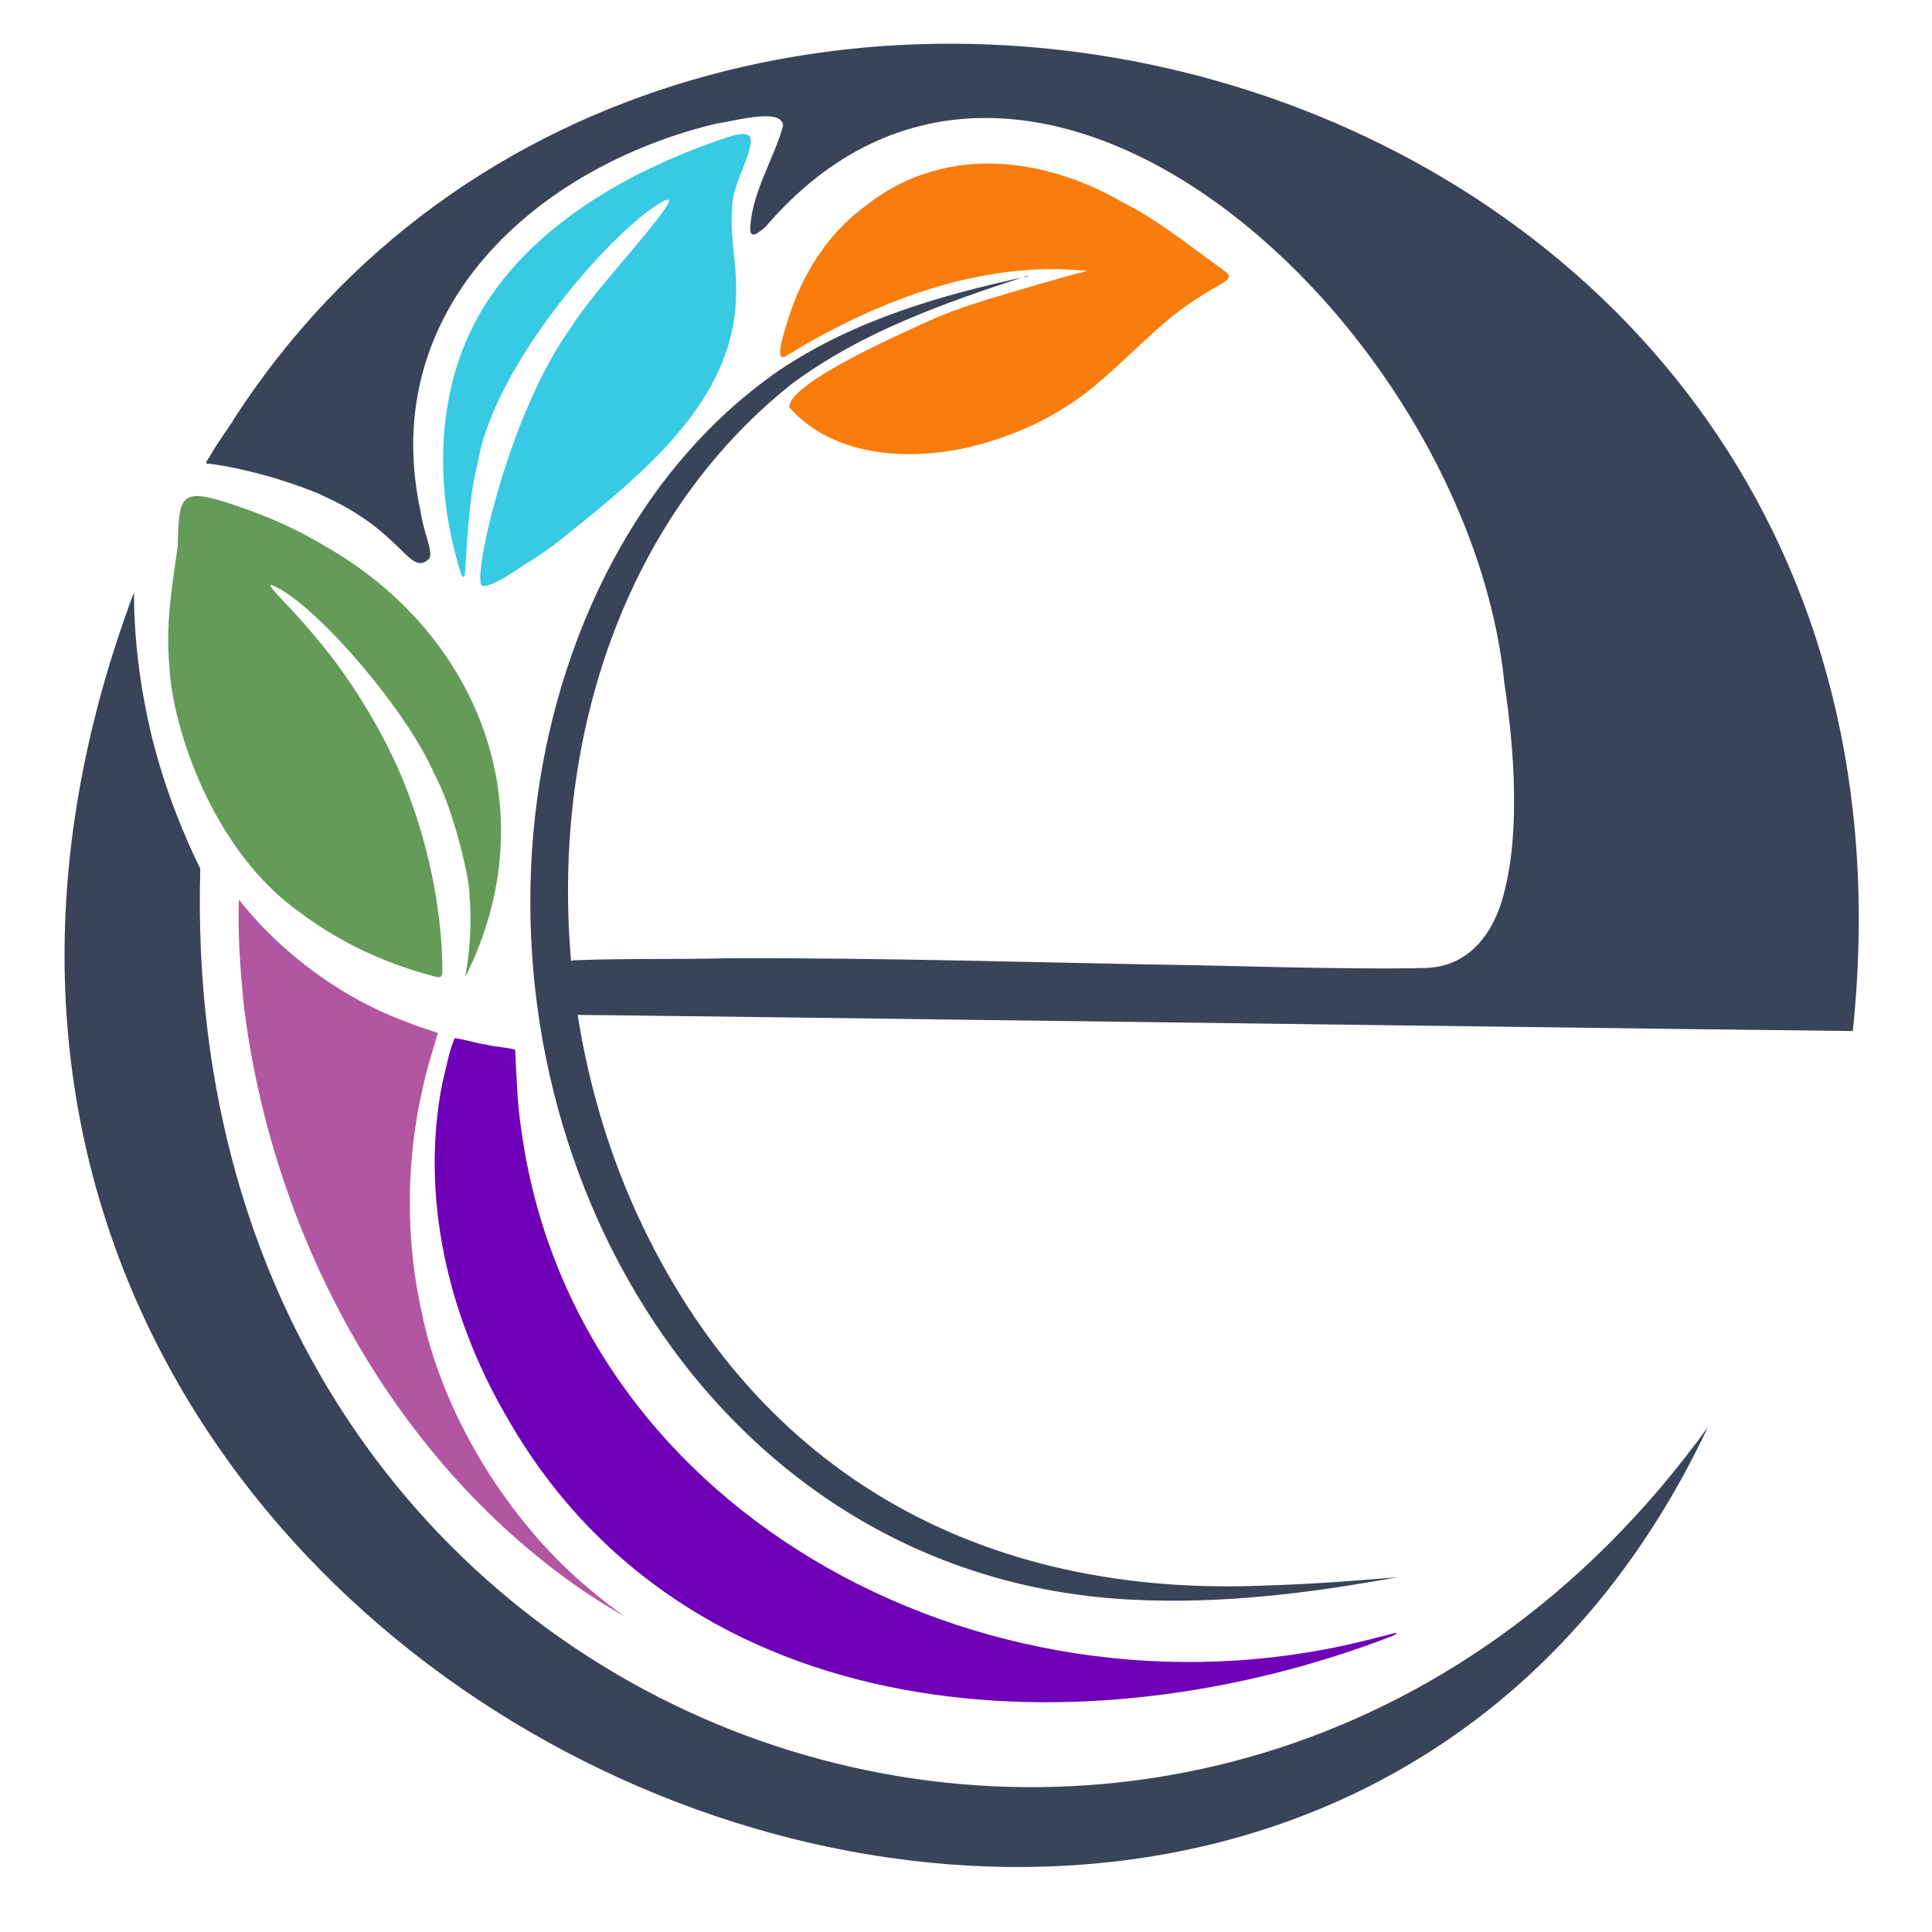
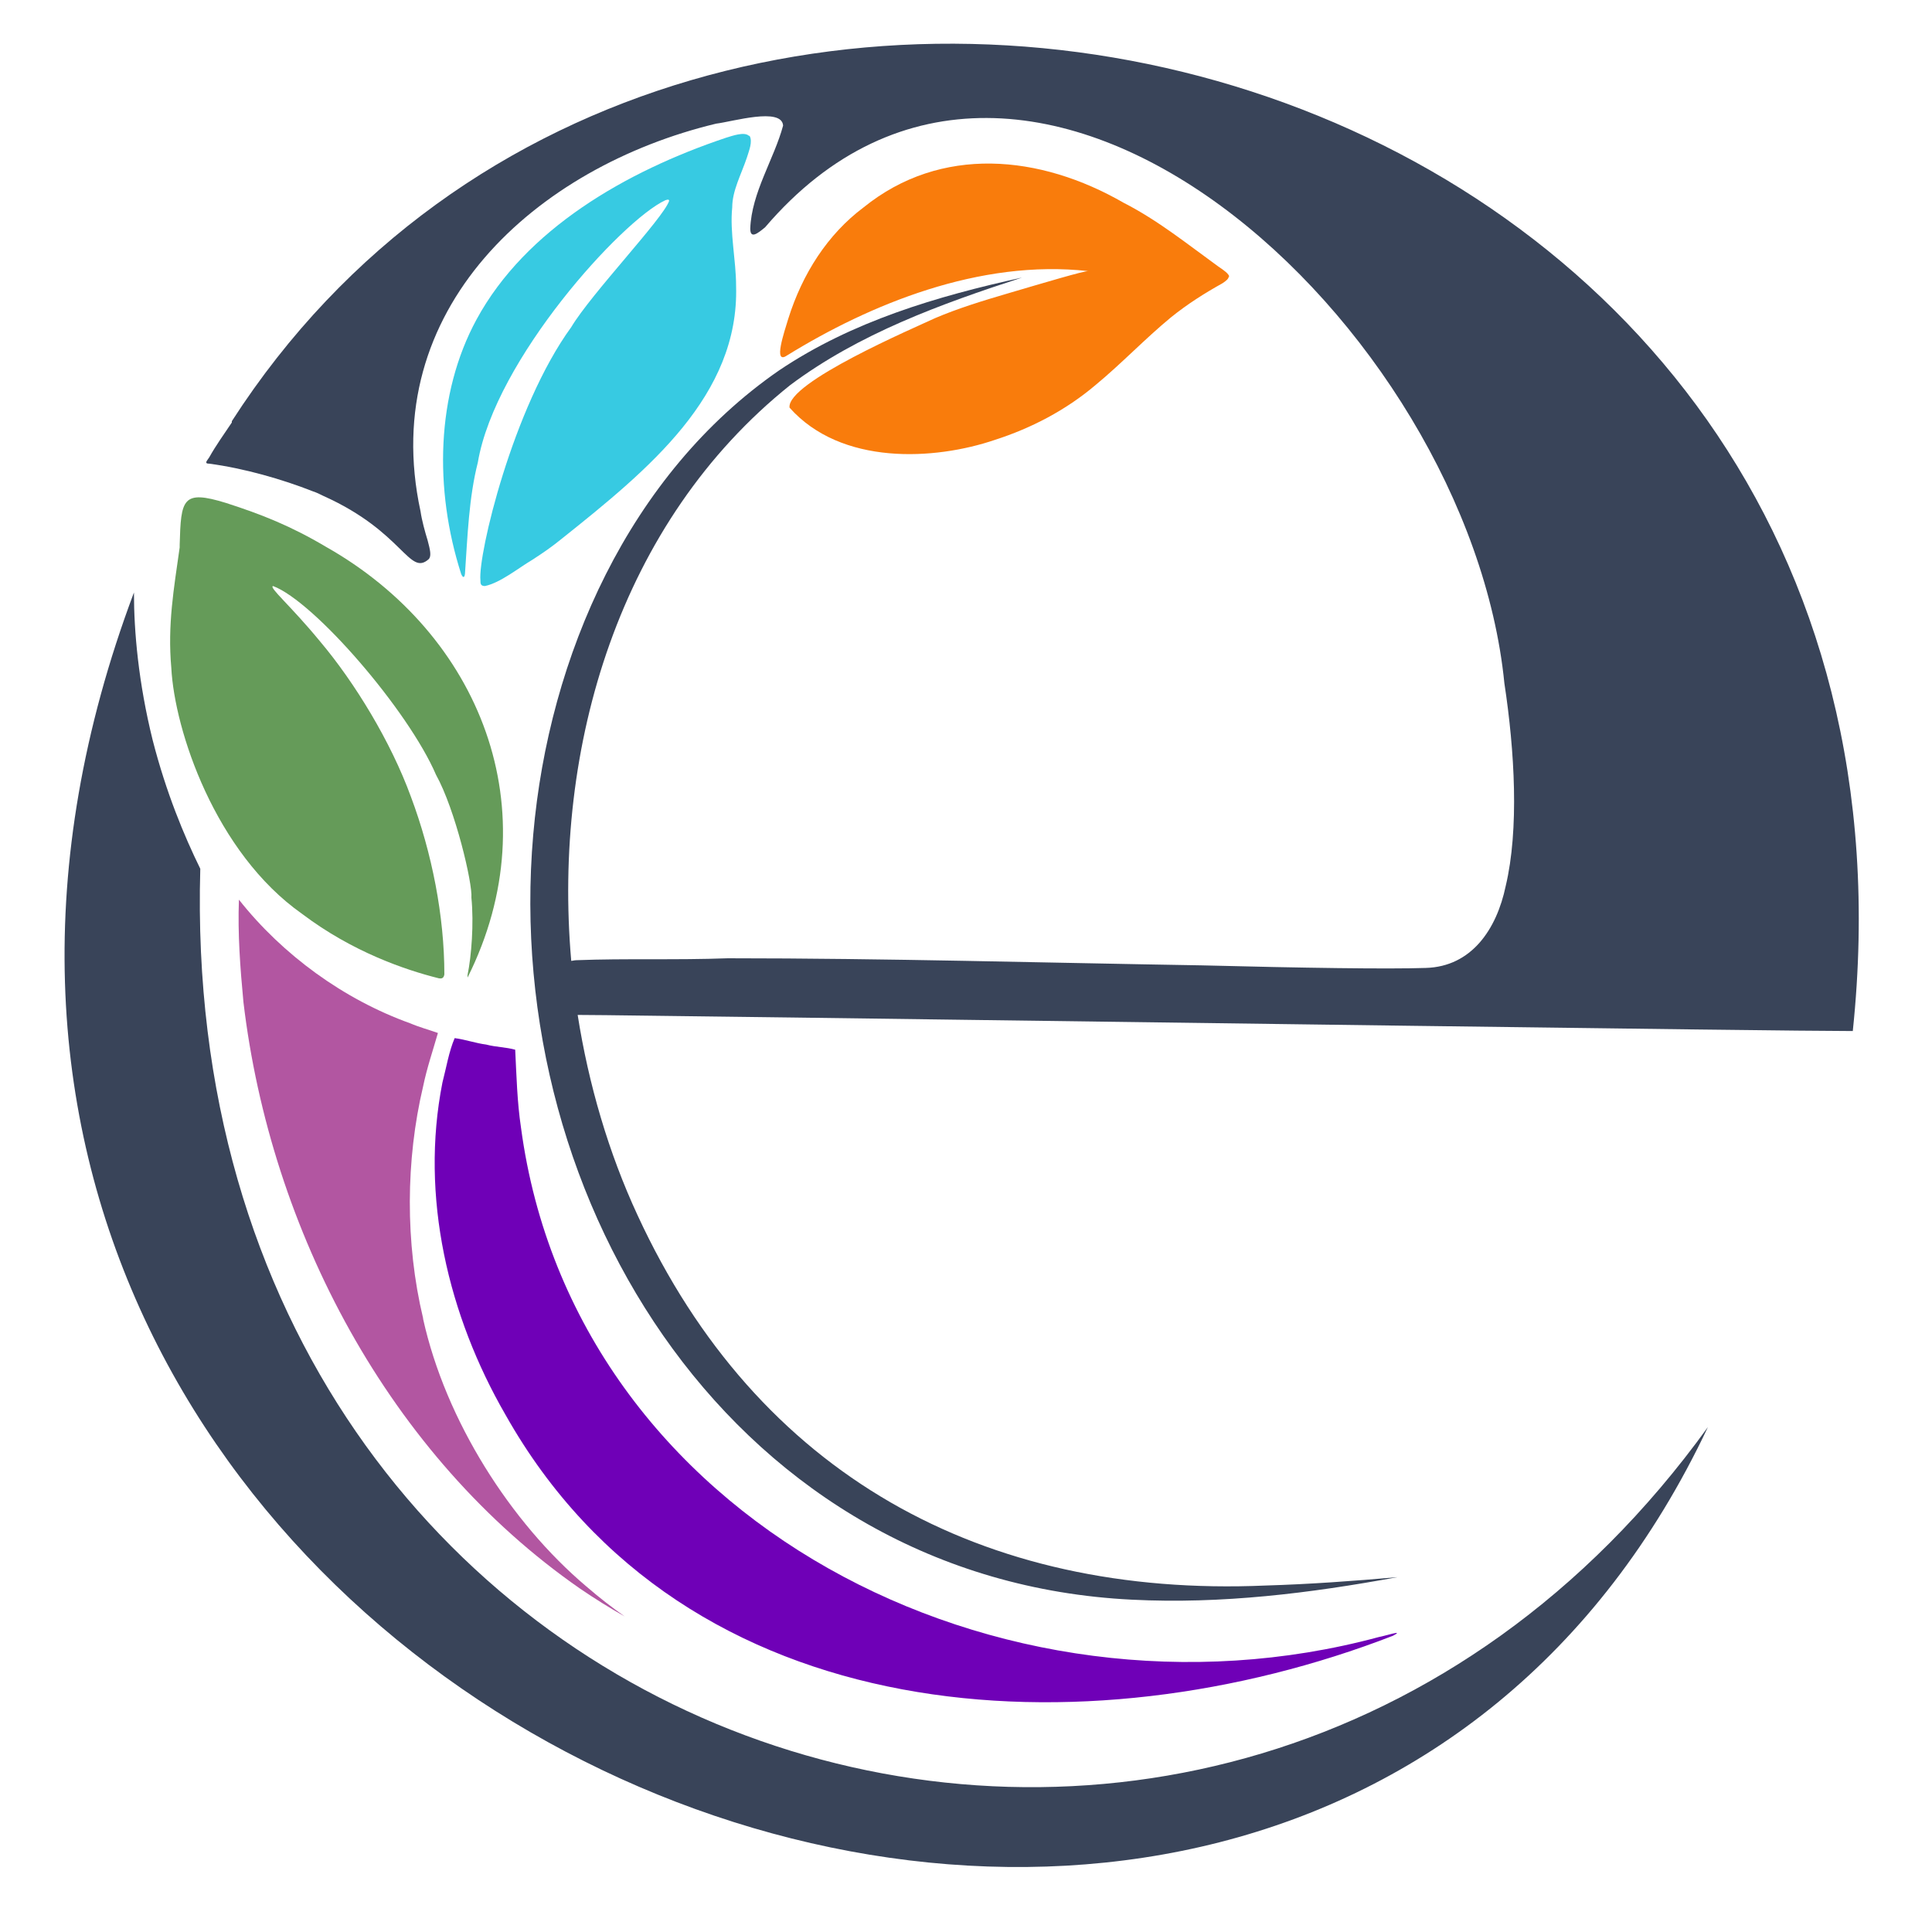
<svg xmlns="http://www.w3.org/2000/svg" version="1.1" viewBox="0 0 300 300">
  <defs>
    <style>
      .cls-1 {
        fill: none;
      }

      .cls-2 {
        fill: #37cae2;
      }

      .cls-3 {
        fill: #659b59;
      }

      .cls-4 {
        fill: #f97c0c;
      }

      .cls-5 {
        fill: #6f00b7;
      }

      .cls-6 {
        fill: #394459;
      }

      .cls-7 {
        fill: #b256a1;
      }
    </style>
  </defs>
  <g>
-     <g id="bg-circle">
-       <circle class="cls-1" cx="148.5" cy="146.5" r="138.5" />
-     </g>
-     <g id="runtime-leaf">
-       <path class="cls-3" d="M27.6,84.8c-.9,6.4-1.9,12-1.3,18.7.5,9.7,6.8,28.7,20.3,38.2,7.8,5.9,16,8.7,21.2,10,.5.1.8,0,.9-.6,0-9-1.9-18.8-5.2-27.6-3.1-8.5-8.7-17.7-14.1-24.1-4.6-5.6-8-8.4-7.3-8.6,6.4,2.4,21,19.3,25.3,29.3,3,5.4,5.7,16.9,5.5,19.1.4,4,0,9.1-.6,12v.3c0,.1,0,.2,0,.1,13-26,1.9-53.4-22-66.9-5.4-3.2-9.9-5-15.5-6.8-6.8-2.1-7-.6-7.2,6.5v.4Z" />
-     </g>
-     <g id="inner-patch">
-       <path class="cls-5" d="M214.1,254.2c-58.6,15.8-125-17.9-133.2-79.1-.6-4-.7-8.1-.9-12.1-1.4-.4-3-.4-4.5-.8-1.6-.2-3.3-.8-4.9-1-.9,2.1-1.3,4.6-1.9,6.9-3.5,17.7.9,36.2,9.8,51.6,27.9,49.5,90.3,52.7,137.8,34.3,1.9-1-1.1,0-2.2.2h0Z" />
-     </g>
-     <g id="outer-patch">
-       <path class="cls-7" d="M65.7,204.7c-2.8-11.7-2.7-24.6,0-36,.6-2.9,1.5-5.5,2.3-8.3-1.4-.5-2.9-.9-4.3-1.5-10.3-3.7-19.8-10.6-26.6-19.2-.2,5.3.2,10.6.7,15.9,4.2,35.4,22.6,70.5,52.3,91.1,2.2,1.5,4.6,3,6.9,4.3-2.1-1.5-3.8-2.8-6-4.7-11.7-9.9-21.8-25.7-25.3-41.5h0Z" />
-     </g>
-     <g id="letter-e">
-       <g>
-         <path class="cls-6" d="M36,65.6c-1.2,1.8-2.5,3.6-3.5,5.4-.3.5-.9,1.1,0,1,5.3.7,11.3,2.4,16.1,4.3.6.2,1,.4,1.6.7,12.5,5.6,13.3,12.6,16.4,9.8.4-.5.2-1.4-.2-2.9-.4-1.3-.9-3.1-1.1-4.5-6.8-31.4,18-53.5,45.9-60.2,2.5-.3,10.2-2.6,10.4.3-1.4,5.2-4.9,10.4-5.1,16,0,1.7,1.2.7,2.3-.2,41-48,109.3,15.4,114.8,70.8,1.6,10.5,2.3,22.7.2,31.5-1.4,6.7-5.3,12.5-12.4,12.7-5.8.2-19.2,0-34.8-.4-24.5-.4-49.1-1.2-73.6-1.1-8.1.2-15.8,0-23.5.3-.7,0-1.2.2-1.4.5-.9,1.3-.3,5.4.5,7.2.4.6.8.8,1.3.8,3.4,0,16,.2,33.2.4,46.4.6,152.6,2,164.6,2.1C303.8,6.8,106.5-44.1,36.1,65.4h0v.2h0Z" />
-         <path class="cls-6" d="M265.2,221.6c-76.2,105.6-238.1,53.2-234.1-86.7-2.5-5.1-5.3-11.8-7.4-20-2.2-8.9-2.9-16.8-2.9-22.9-64.2,171,176.6,273.4,244.4,129.6Z" />
-         <path class="cls-6" d="M159.6,42.8c-12.9,4.2-26,8.8-36.9,17-37.4,30-42.9,87.1-23.7,128.9,18.6,40.3,53.6,59.4,97.5,57.5,6.8-.2,13.7-.7,20.5-1.3-13.6,2.5-27.3,4.2-41.2,3.5-61.2-3-98-61.2-93-118.8,2.4-27.7,14.9-56,38.2-72.1,11.6-7.8,25.1-11.7,38.6-14.6h0Z" />
+     <g id="Layer_1">
+       <g id="Layer_1-2" data-name="Layer_1">
+         <g id="Layer_1-2">
+           <g>
+             <g id="bg-circle">
+               <circle id="bg-circle-2" class="cls-1" cx="148.5" cy="146.5" r="138.5" />
+             </g>
+             <g id="inner-patch">
+               <path id="inner-patch-2" class="cls-5" d="M214.1,254.2c-58.6,15.8-125-17.9-133.2-79.1-.6-4-.7-8.1-.9-12.1-1.4-.4-3-.4-4.5-.8-1.6-.2-3.3-.8-4.9-1-.9,2.1-1.3,4.6-1.9,6.9-3.5,17.7.9,36.2,9.8,51.6,27.9,49.5,90.3,52.7,137.8,34.3,1.9-1-1.1,0-2.2.2h0Z" />
+             </g>
+             <g id="outer-patch">
+               <path id="outer-patch-2" class="cls-7" d="M65.7,204.7c-2.8-11.7-2.7-24.6,0-36,.6-2.9,1.5-5.5,2.3-8.3-1.4-.5-2.9-.9-4.3-1.5-10.3-3.7-19.8-10.6-26.6-19.2-.2,5.3.2,10.6.7,15.9,4.2,35.4,22.6,70.5,52.3,91.1,2.2,1.5,4.6,3,6.9,4.3-2.1-1.5-3.8-2.8-6-4.7-11.7-9.9-21.8-25.7-25.3-41.5h0Z" />
+             </g>
+             <g id="runtime-leaf">
+               <path id="runtime-leaf-2" class="cls-3" d="M27.9,85c-.9,6.4-1.9,12-1.3,18.7.5,9.7,6.8,28.7,20.3,38.2,7.8,5.9,16,8.7,21.2,10,.5.1.8,0,.9-.6,0-9-1.9-18.8-5.2-27.6-3.1-8.5-8.7-17.7-14.1-24.1-4.6-5.6-8-8.4-7.3-8.6,6.4,2.4,21,19.3,25.3,29.3,3,5.4,5.7,16.9,5.5,19.1.4,4,0,9.1-.6,12v.3c0,.1,0,.2,0,.1,13-26,1.9-53.4-22-66.9-5.4-3.2-9.9-5-15.5-6.8-6.8-2.1-7-.6-7.2,6.5,0,0,0,.4,0,.4Z" />
+             </g>
+             <g id="letter-e">
+               <path id="letter-e-2" class="cls-6" d="M265.2,221.6c-76.2,105.6-238.1,53.2-234.1-86.7-2.5-5.1-5.3-11.8-7.4-20-2.2-8.9-2.9-16.8-2.9-22.9-64.2,171,176.6,273.4,244.4,129.6ZM89.9,157.6h-.2c1.7,10.8,4.8,21.4,9.3,31.1,18.6,40.3,53.6,59.4,97.5,57.5,6.8-.2,13.7-.7,20.5-1.3-13.6,2.5-27.3,4.2-41.2,3.5-61.2-3-98-61.2-93-118.8,2.4-27.7,14.9-56,38.2-72.1,11.3-7.6,24.5-11.5,37.7-14.4-12.6,4.1-25.3,8.7-36,16.7-26.5,21.2-36.9,56.1-34,89.4.2,0,.5-.1.8-.1,7.7-.3,15.4,0,23.5-.3,24.5,0,49.1.7,73.6,1.1,15.6.4,29,.6,34.8.4,7.1-.2,11-6,12.4-12.7,2.1-8.8,1.4-21-.2-31.5-5.5-55.4-73.8-118.8-114.8-70.8-1.1.9-2.3,1.9-2.3.2.2-5.6,3.7-10.8,5.1-16-.2-2.9-7.9-.6-10.4-.3-27.9,6.7-52.7,28.8-45.9,60.2.2,1.4.7,3.2,1.1,4.5.4,1.5.6,2.4.2,2.9-3.1,2.8-3.9-4.2-16.4-9.8-.6-.3-1-.5-1.6-.7-4.8-1.9-10.8-3.6-16.1-4.3-.9,0-.3-.5,0-1,1-1.8,2.3-3.6,3.5-5.4h0v-.2C106.5-44.1,303.8,6.8,287.7,160.1c-12,0-118.2-1.5-164.6-2.1-17.2-.2-29.8-.4-33.2-.4Z" />
+             </g>
+             <g id="code-leaf">
+               <g id="code-leaf-2">
+                 <path class="cls-4" d="M190.8,42.9c0,.4-.4.7-1,1.1-2.7,1.5-5.4,3.2-8,5.3-4,3.3-7.7,7.2-11.7,10.5-4.6,3.9-10,6.7-15.6,8.5-9.4,3.2-23.9,4-31.9-5-.5-3.9,19.4-12.4,22.6-13.9,3.5-1.5,7.4-2.7,11.5-3.9,5.1-1.5,11.8-3.5,12.3-3.4-16.9-1.9-34,5.2-46.8,13.1-2.2,1.5-.4-3.7.2-5.7,2.2-7,6.1-13.1,11.7-17.3,12-9.7,27.4-8.2,40.4-.7,5.3,2.7,10,6.5,14.7,9.9.9.6,1.6,1.1,1.7,1.6h0Z" />
+               </g>
+             </g>
+             <g id="data-leaf">
+               <path id="data-leaf-2" class="cls-2" d="M116.3,21.1c-.7-.7-2.6,0-3.6.3-15.5,5.2-31.1,14.2-38.7,28.2-6.3,11.6-6.6,26.4-2.4,39.5.2.5.5.8.6,0,.4-5.8.6-11.8,2-17.3,2.7-16,22.4-37.6,29.1-40.7.3-.1.6-.2.6.1-.9,2.7-12.1,14.4-15.2,19.6-9.1,12.5-14.5,35.4-14.1,39.3,0,.5,0,.9.7.9,2.4-.5,5.2-2.8,7.4-4.1,1.7-1.1,3-2,4.6-3.3,13.4-10.7,27.5-22.2,27-39.2,0-4-1-8.3-.6-12.2,0-2.6,1.4-5.1,2.3-7.8.3-1,.9-2.4.4-3.3h0Z" />
+             </g>
+           </g>
+         </g>
      </g>
-     </g>
-     <g id="code-leaf">
-       <g id="_x36_QZjKA.tif">
-         <path class="cls-4" d="M190.8,42.9c0,.4-.4.7-1,1.1-2.7,1.5-5.4,3.2-8,5.3-4,3.3-7.7,7.2-11.7,10.5-4.6,3.9-10,6.7-15.6,8.5-9.4,3.2-23.9,4-31.9-5-.5-3.9,19.4-12.4,22.6-13.9,3.5-1.5,7.4-2.7,11.5-3.9,5.1-1.5,11.8-3.5,12.3-3.4-16.9-1.9-34,5.2-46.8,13.1-2.2,1.5-.4-3.7.2-5.7,2.2-7,6.1-13.1,11.7-17.3,12-9.7,27.4-8.2,40.4-.7,5.3,2.7,10,6.5,14.7,9.9.9.6,1.6,1.1,1.7,1.6h0Z" />
-       </g>
-     </g>
-     <g id="data-leaf">
-       <path class="cls-2" d="M116.3,21.1c-.7-.7-2.6,0-3.6.3-15.5,5.2-31.1,14.2-38.7,28.2-6.3,11.6-6.6,26.4-2.4,39.5.2.5.5.8.6,0,.4-5.8.6-11.8,2-17.3,2.7-16,22.4-37.6,29.1-40.7.3-.1.6-.2.6.1-.9,2.7-12.1,14.4-15.2,19.6-9.1,12.5-14.5,35.4-14.1,39.3,0,.5,0,.9.7.9,2.4-.5,5.2-2.8,7.4-4.1,1.7-1.1,3-2,4.6-3.3,13.4-10.7,27.5-22.2,27-39.2,0-4-1-8.3-.6-12.2,0-2.6,1.4-5.1,2.3-7.8.3-1,.9-2.4.4-3.3h0Z" />
    </g>
  </g>
</svg>
